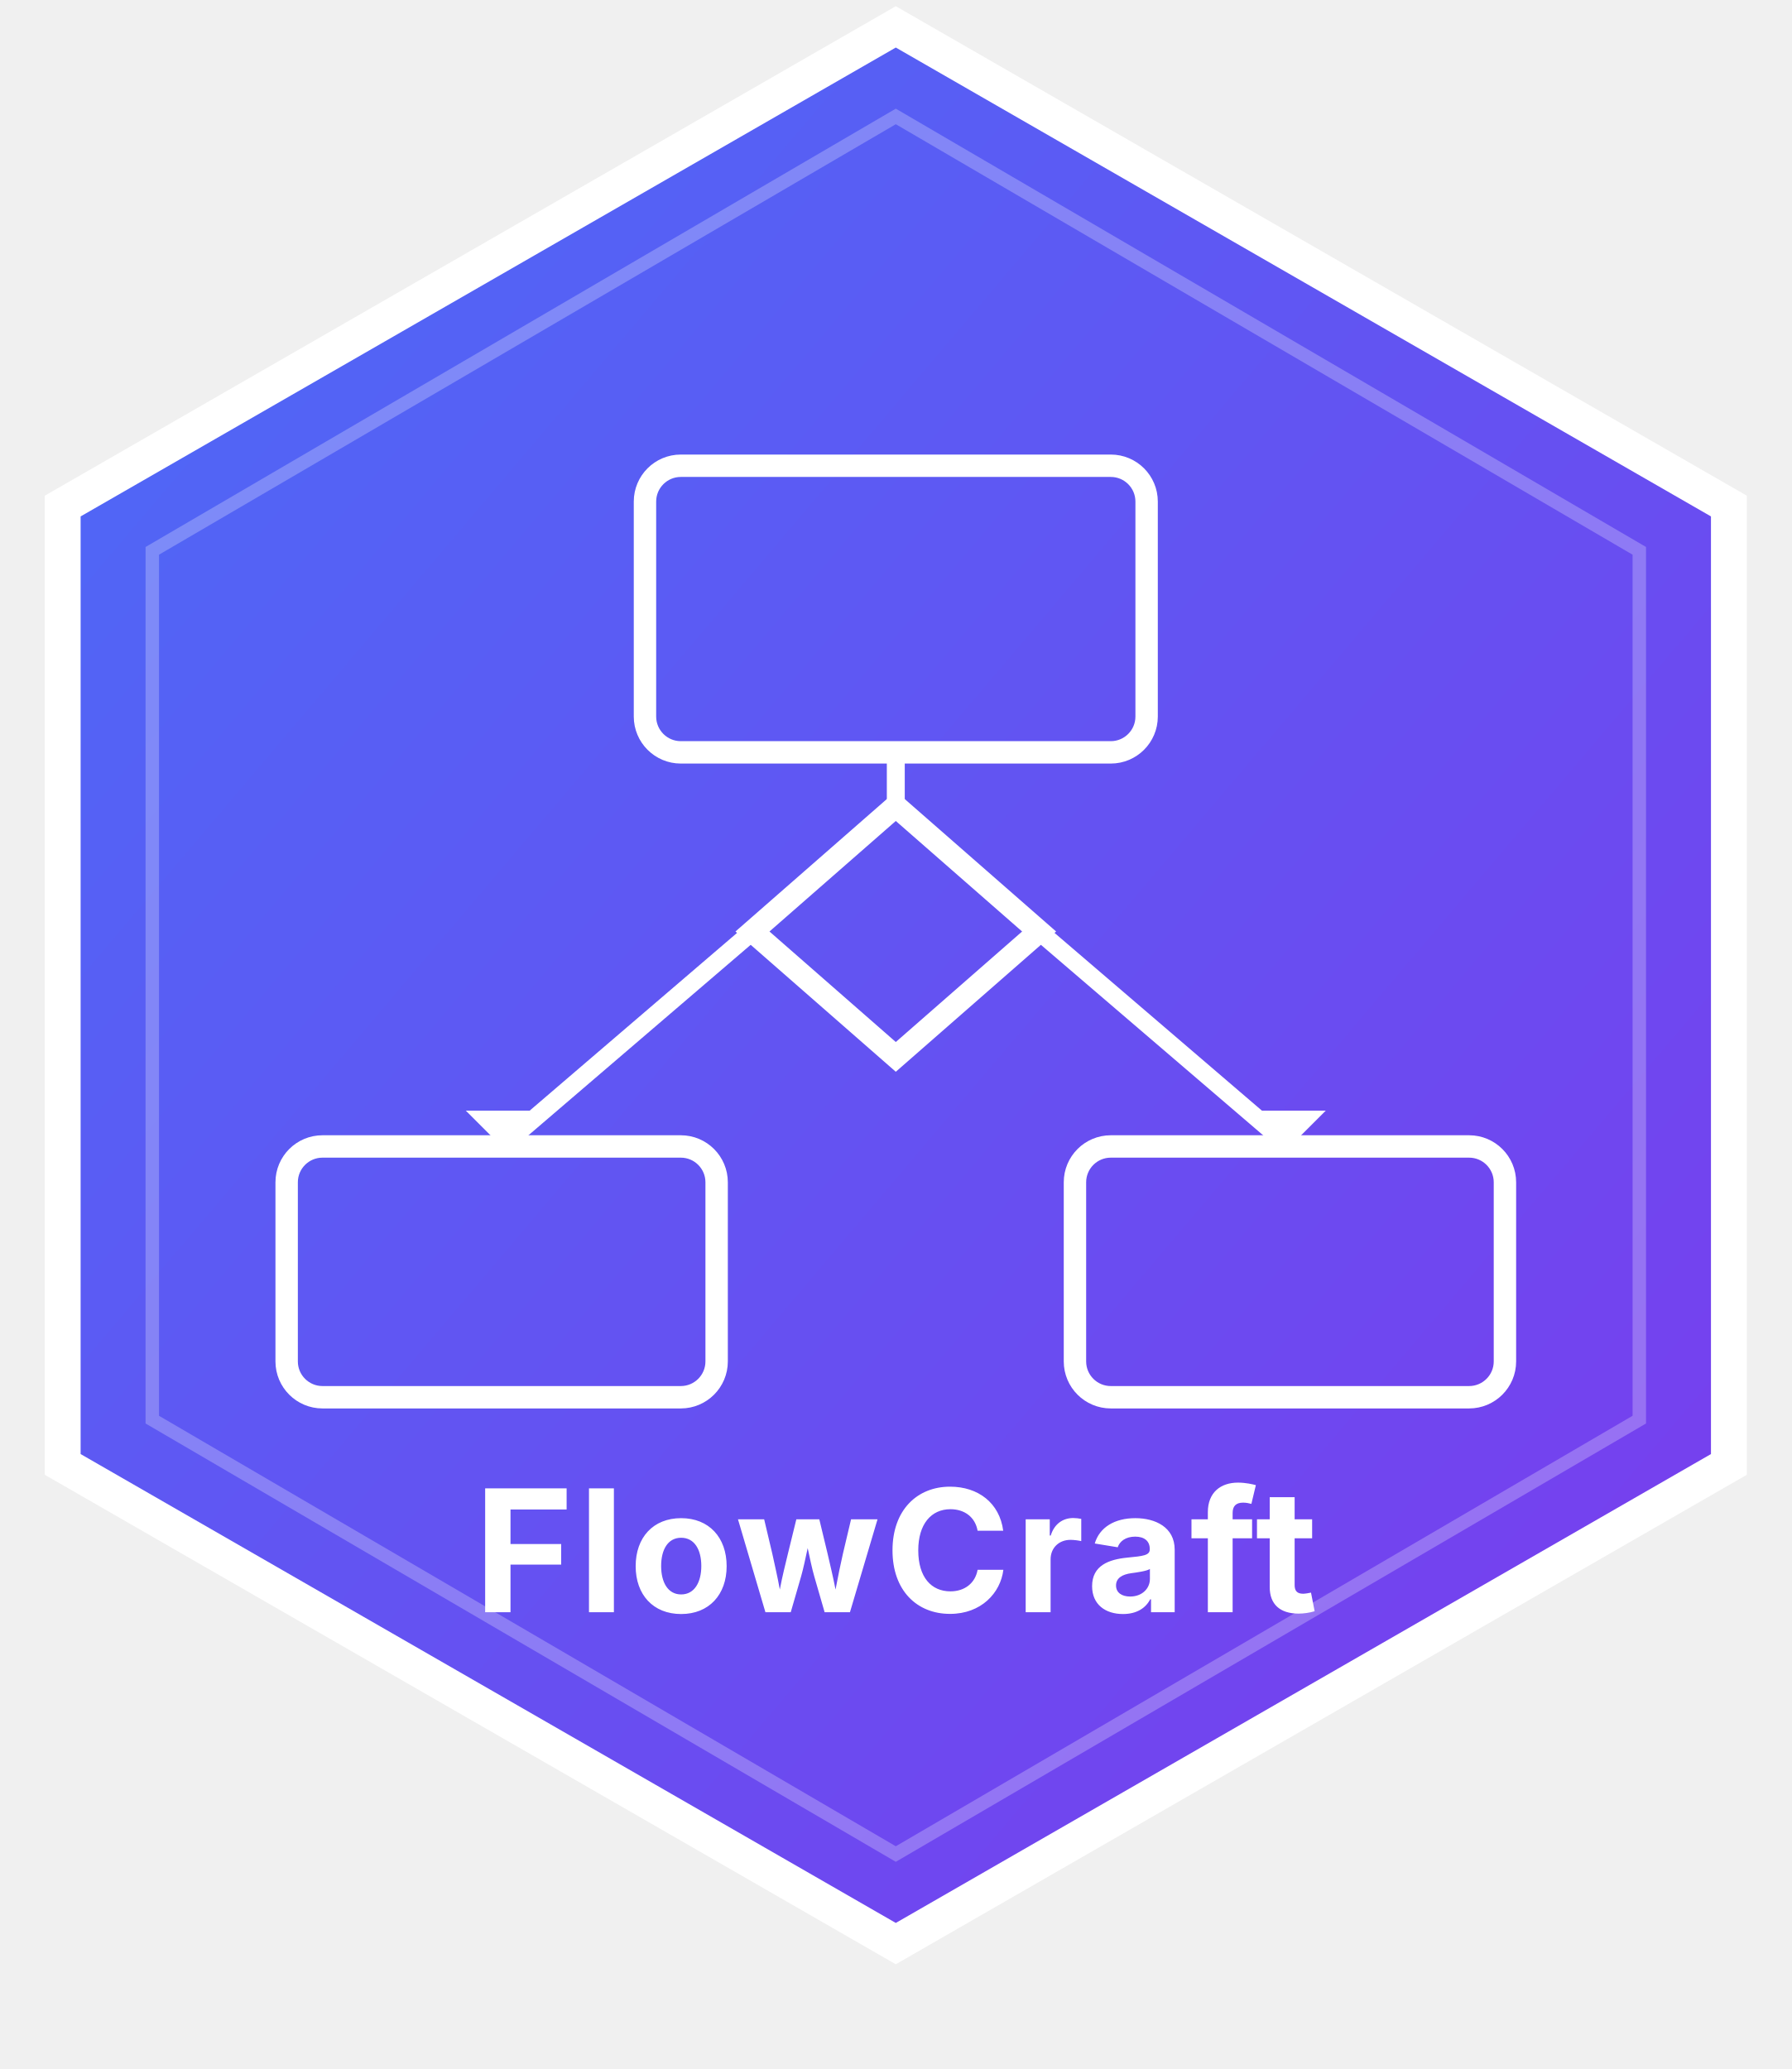
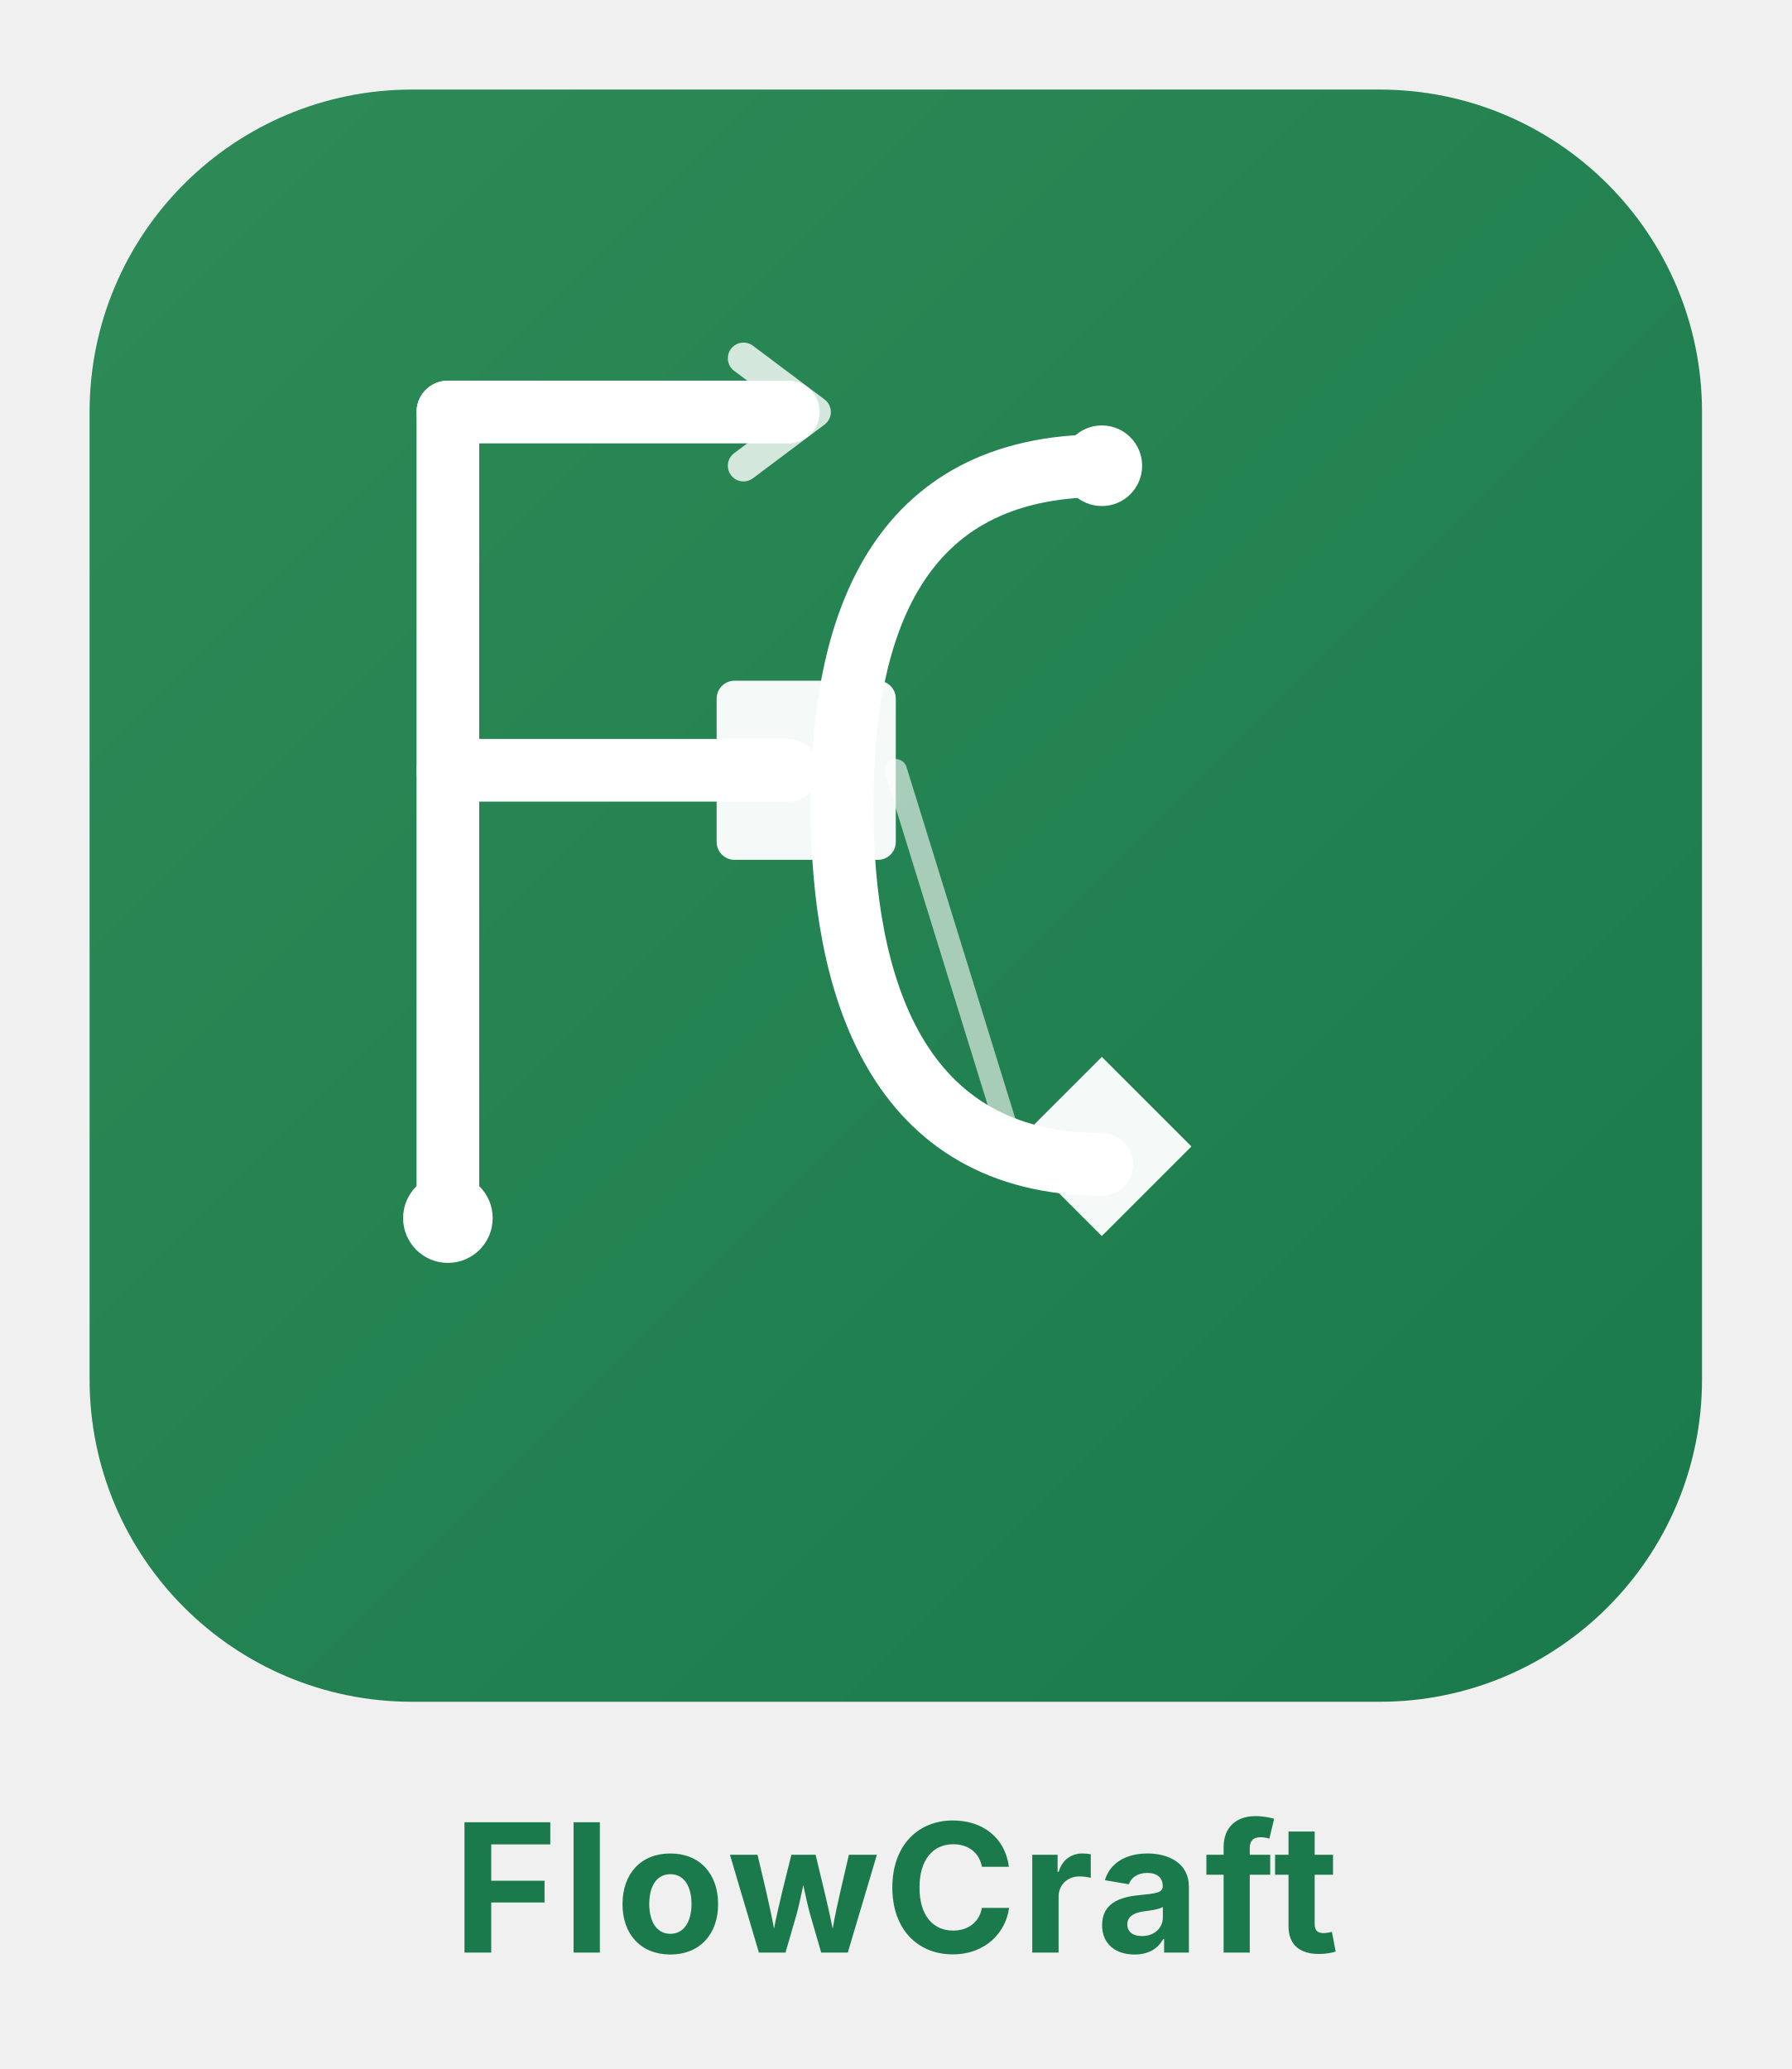
<svg xmlns="http://www.w3.org/2000/svg" viewBox="0 0 200 231" width="200" height="231">
  <defs>
-     <linearGradient id="bg" x1="0" y1="0" x2="1" y2="1">
-       <stop offset="0%" stop-color="#4a6cf7" />
-       <stop offset="100%" stop-color="#7c3aed" />
+     <linearGradient id="bg-grad" x1="0%" y1="0%" x2="100%" y2="100%">
+       <stop offset="0%" stop-color="#2e8b57" />
+       <stop offset="100%" stop-color="#1a7a4c" />
    </linearGradient>
  </defs>
-   <polygon points="100,3 193,56.5 193,163.5 100,217 7,163.5 7,56.5" fill="url(#bg)" stroke="#ffffff" stroke-width="4" />
-   <polygon points="100,13 183,61.5 183,158.5 100,207 17,158.5 17,61.5" fill="none" stroke="rgba(255,255,255,0.25)" stroke-width="1.5" />
-   <rect x="72" y="52" width="56" height="32" rx="4" fill="none" stroke="#ffffff" stroke-width="2.5" />
-   <rect x="32" y="128" width="48" height="28" rx="4" fill="none" stroke="#ffffff" stroke-width="2.5" />
-   <rect x="120" y="128" width="48" height="28" rx="4" fill="none" stroke="#ffffff" stroke-width="2.5" />
-   <polygon points="100,90 116,104 100,118 84,104" fill="none" stroke="#ffffff" stroke-width="2.5" />
-   <line x1="100" y1="84" x2="100" y2="90" stroke="#ffffff" stroke-width="2" />
-   <line x1="84" y1="104" x2="56" y2="128" stroke="#ffffff" stroke-width="2" />
-   <line x1="116" y1="104" x2="144" y2="128" stroke="#ffffff" stroke-width="2" />
-   <polygon points="52,124 56,128 60,124" fill="#ffffff" stroke="none" />
-   <polygon points="140,124 144,128 148,124" fill="#ffffff" stroke="none" />
-   <text x="100" y="180" text-anchor="middle" font-family="Inter, system-ui, sans-serif" font-size="19" font-weight="bold" fill="#ffffff" letter-spacing="0.5">FlowCraft</text>
+   <rect x="10" y="10" width="180" height="180" rx="36" ry="36" fill="url(#bg-grad)" />
+   <g transform="translate(28, 28)">
+     <path d="M22 18 L22 108" fill="none" stroke="#ffffff" stroke-width="7" stroke-linecap="round" />
+     <path d="M22 18 L60 18" fill="none" stroke="#ffffff" stroke-width="7" stroke-linecap="round" />
+     <path d="M22 58 L60 58" fill="none" stroke="#ffffff" stroke-width="7" stroke-linecap="round" />
+     <path d="M95 24 C72 24, 66 42, 66 62 C66 82, 72 102, 95 102" fill="none" stroke="#ffffff" stroke-width="7" stroke-linecap="round" />
+     <rect x="52" y="48" width="20" height="20" rx="2" fill="#ffffff" opacity="0.95" />
+     <polygon points="95,90 105,100 95,110 85,100" fill="#ffffff" opacity="0.95" />
+     <circle cx="22" cy="108" r="5" fill="#ffffff" />
+     <circle cx="95" cy="24" r="4.5" fill="#ffffff" />
+     <path d="M72 58 L85 100" fill="none" stroke="#ffffff" stroke-width="2.5" stroke-linecap="round" opacity="0.6" />
+     <path d="M55 12 L63 18 L55 24" fill="none" stroke="#ffffff" stroke-width="3.5" stroke-linecap="round" stroke-linejoin="round" opacity="0.8" />
+   </g>
+   <text x="100" y="218" text-anchor="middle" fill="#1a7a4c" font-family="MaruBuri, Inter, system-ui, sans-serif" font-size="20" font-weight="700" letter-spacing="0.5">FlowCraft</text>
</svg>
